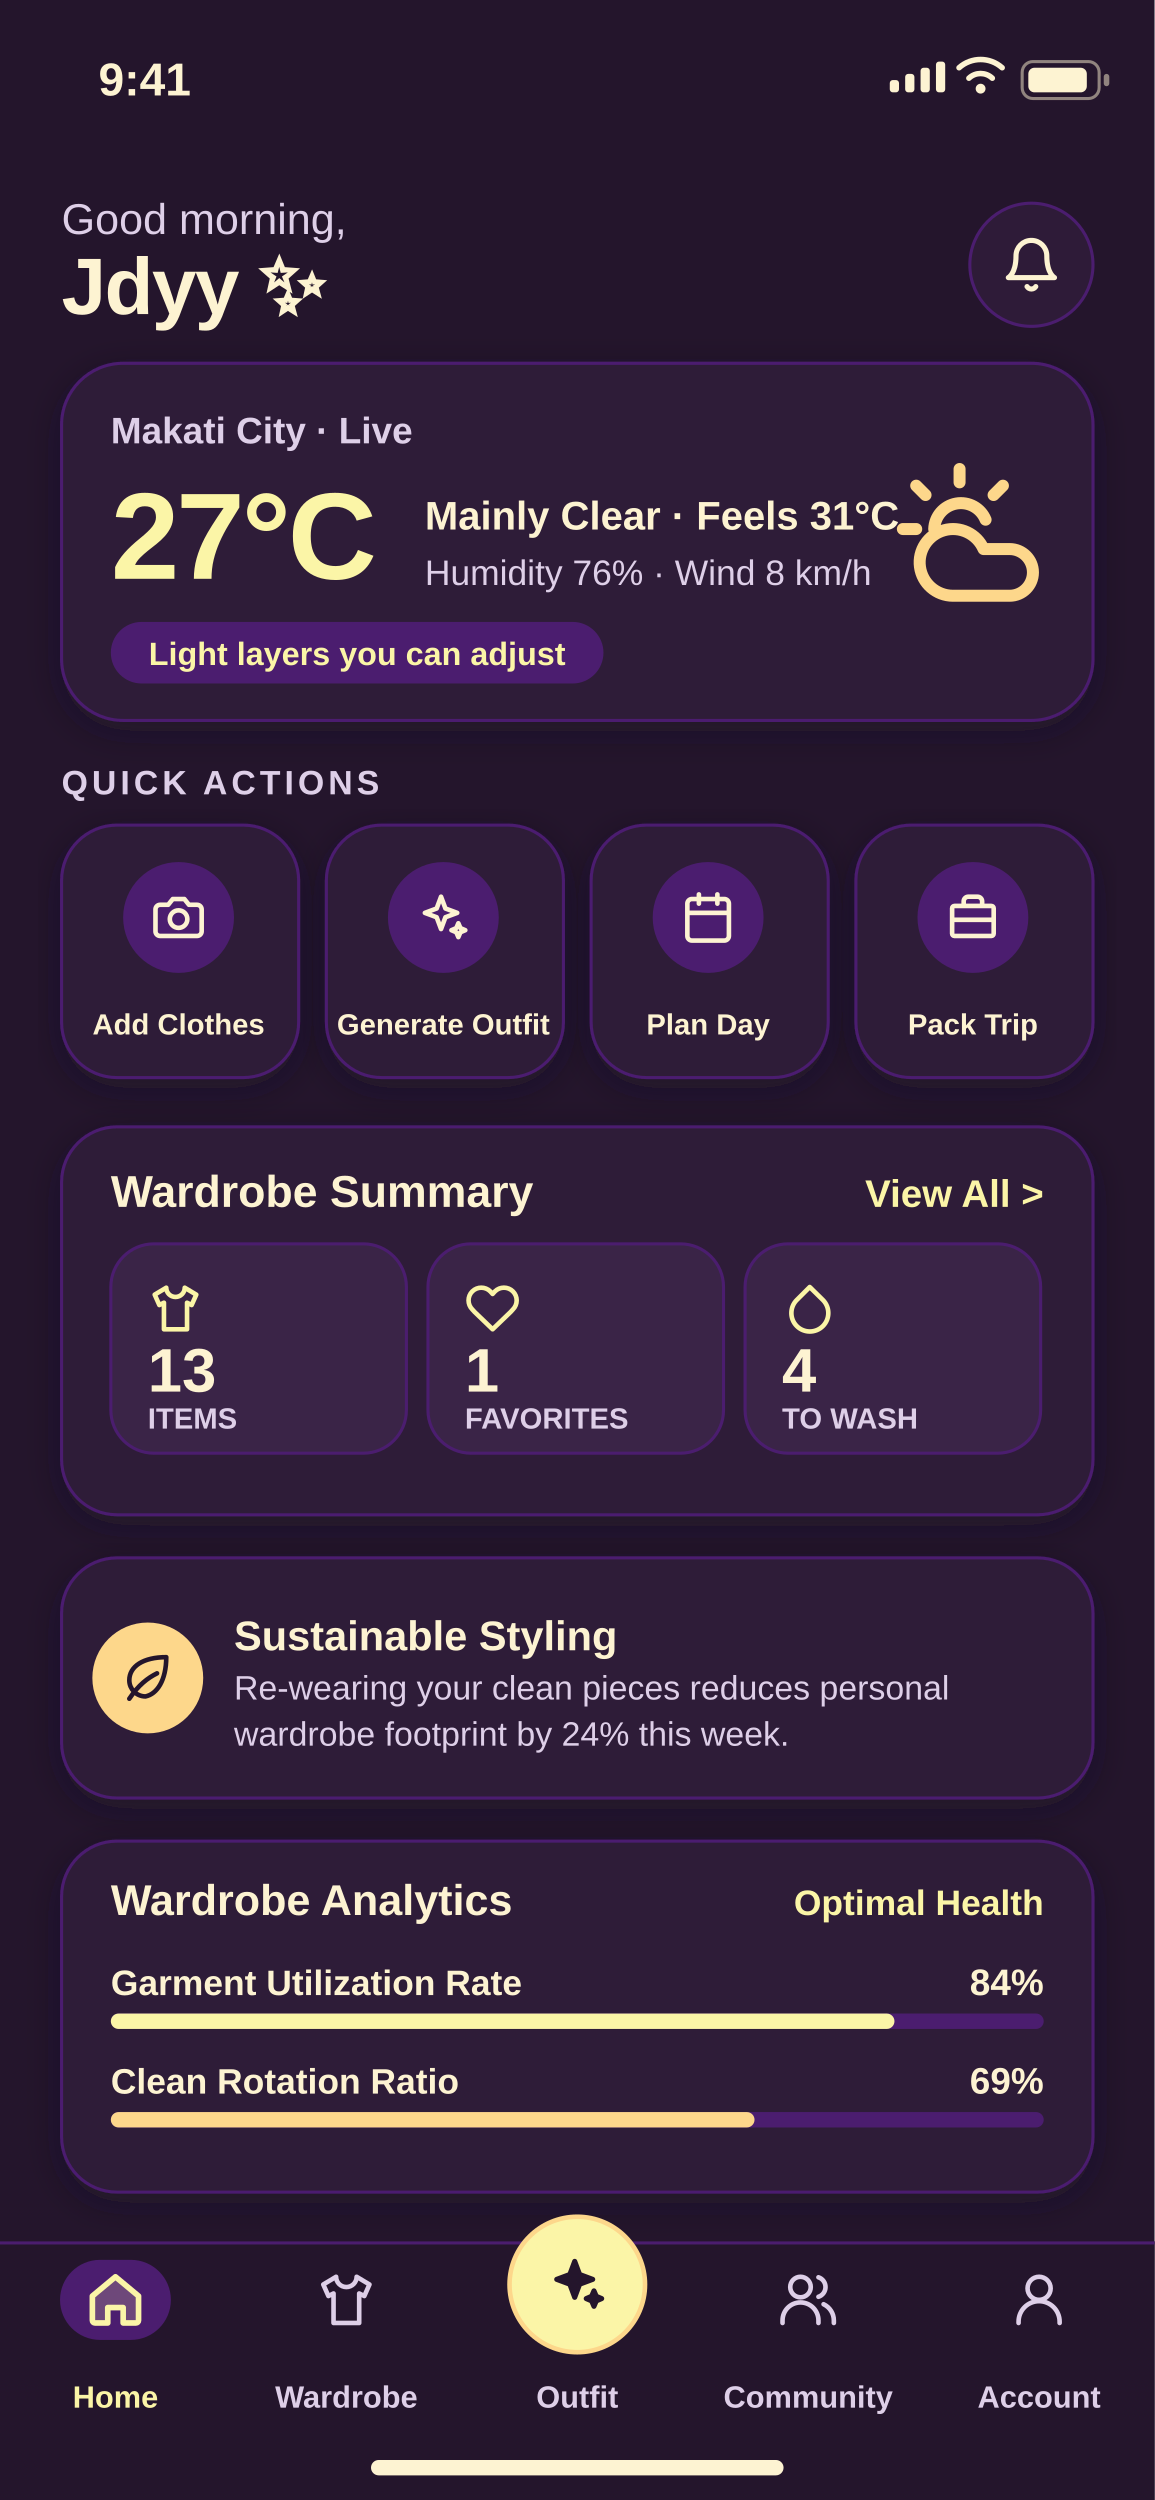
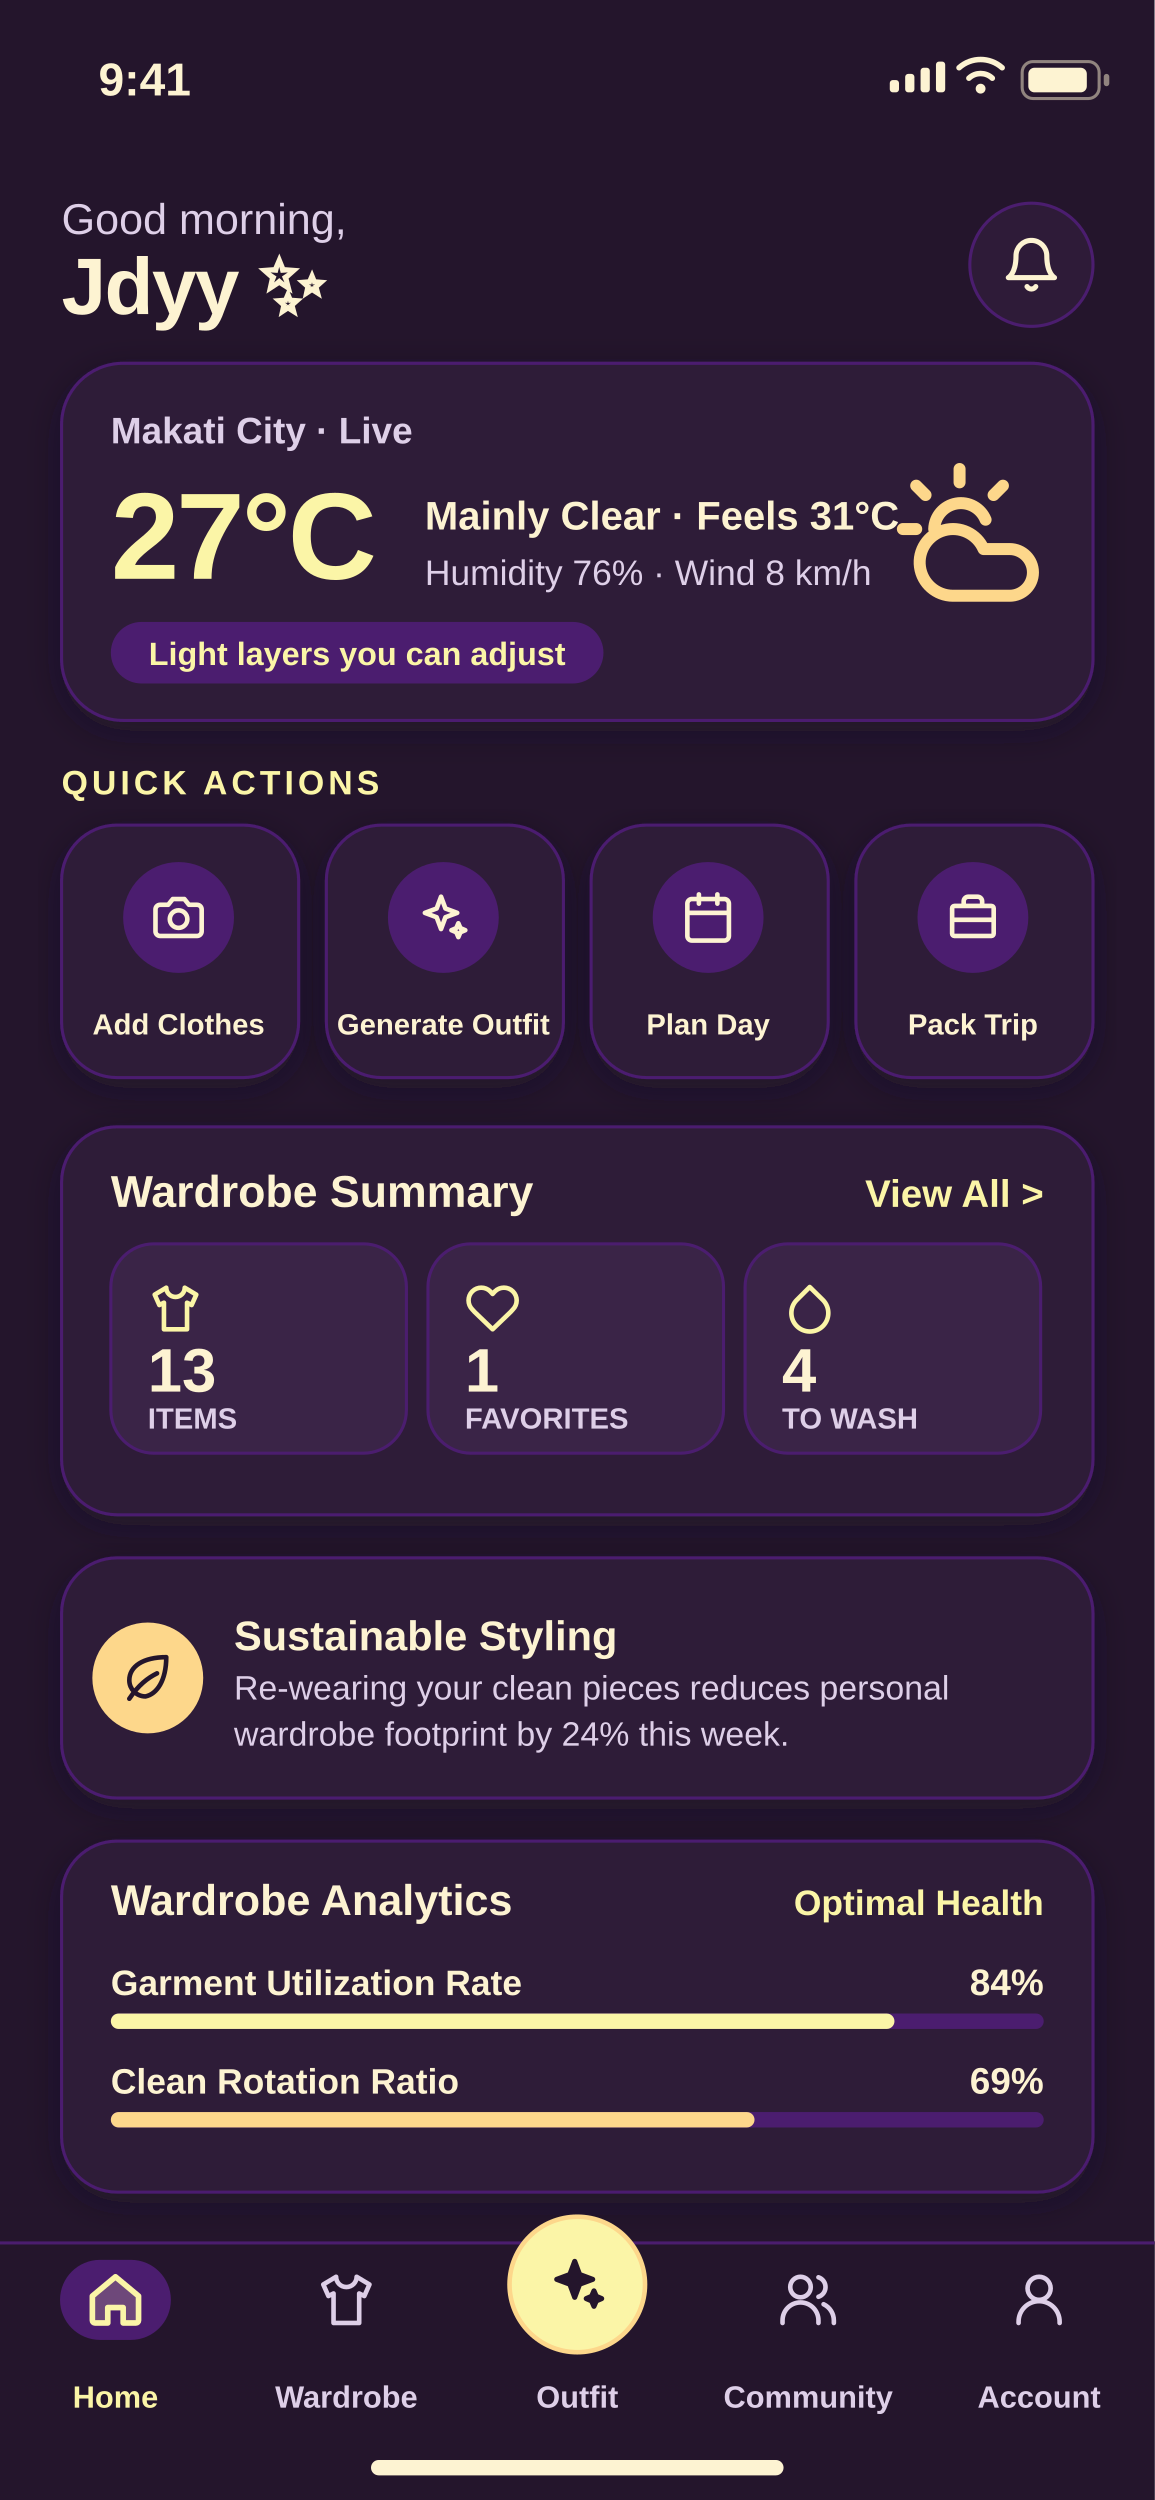
<svg xmlns="http://www.w3.org/2000/svg" width="375" height="812" viewBox="0 0 375 812" fill="none">
  <defs>
    <filter id="Card_Shadow" x="-10%" y="-10%" width="120%" height="135%" color-interpolation-filters="sRGB">
      <feDropShadow dx="0" dy="3" stdDeviation="6" flood-color="#24152C" flood-opacity="0.35" />
    </filter>
+     <linearGradient id="Welcome_Grad" x1="0" y1="0" x2="1" y2="1">
+       <stop offset="0%" stop-color="#DECFE8" />
+       <stop offset="100%" stop-color="#FDF3D2" />
+     </linearGradient>
    <clipPath id="Screen_Clip">
      <rect width="375" height="812" />
    </clipPath>
  </defs>
  <g id="02_Home_Dark" clip-path="url(#Screen_Clip)">
    <rect id="Background" x="0" y="0" width="375" height="812" fill="#24152C" />
    <g id="Status_Bar">
      <text id="Time" x="32" y="31" font-family="Arial, sans-serif" font-size="15" font-weight="600" fill="#FDF3D2">9:41</text>
      <g id="Cellular_Signal">
        <rect id="Signal_Bar_1" x="289" y="26" width="3" height="4" rx="1" fill="#FDF3D2" />
        <rect id="Signal_Bar_2" x="294" y="24" width="3" height="6" rx="1" fill="#FDF3D2" />
        <rect id="Signal_Bar_3" x="299" y="22" width="3" height="8" rx="1" fill="#FDF3D2" />
        <rect id="Signal_Bar_4" x="304" y="20" width="3" height="10" rx="1" fill="#FDF3D2" />
      </g>
      <g id="WiFi">
        <path id="Wifi_Arc_Outer" d="M311.5 22a10.5 10.5 0 0 1 14 0" fill="none" stroke="#FDF3D2" stroke-width="1.8" stroke-linecap="round" stroke-linejoin="round" />
        <path id="Wifi_Arc_Inner" d="M314.7 25.4a5.5 5.5 0 0 1 7.6 0" fill="none" stroke="#FDF3D2" stroke-width="1.8" stroke-linecap="round" stroke-linejoin="round" />
        <circle id="Wifi_Dot" cx="318.5" cy="28.8" r="1.6" fill="#FDF3D2" />
      </g>
      <g id="Battery">
        <rect id="Battery_Body" x="332" y="20" width="25" height="12" rx="3.5" fill="none" stroke="#FDF3D2" stroke-width="1" opacity="0.5" />
        <rect id="Battery_Level" x="334" y="22" width="19" height="8" rx="2" fill="#FDF3D2" />
        <rect id="Battery_Cap" x="358.5" y="24" width="1.8" height="4" rx="0.9" fill="#FDF3D2" opacity="0.5" />
      </g>
    </g>
    <g id="Header_Bar">
      <text id="Greeting" x="20" y="76" font-family="Arial, sans-serif" font-size="14" font-weight="400" fill="#DECFE8">Good morning,</text>
      <text id="User_Name" x="20" y="102" font-family="Arial, sans-serif" font-size="26" font-weight="900" fill="#FDF3D2" letter-spacing="-0.5">Jdyy ✨</text>
      <g id="Notifications_Button">
        <circle id="Button_Circle" cx="335" cy="86" r="20" fill="#2E1B38" stroke="#4B1D6F" stroke-width="1" />
        <g id="Icon_Bell" transform="translate(325 76) scale(0.8333)">
          <path id="Vector" d="M18 8.5a6 6 0 1 0-12 0c0 7-3 8.5-3 8.5h18s-3-1.5-3-8.5z M13.7 20.5a2 2 0 0 1-3.4 0" fill="none" stroke="#FDF3D2" stroke-width="2" stroke-linecap="round" stroke-linejoin="round" />
        </g>
      </g>
    </g>
    <g id="Weather_Card_OpenWeatherMap">
      <rect id="Card_Surface" x="20" y="118" width="335" height="116" rx="20" fill="#2E1B38" stroke="#4B1D6F" stroke-width="1" filter="url(#Card_Shadow)" />
      <g id="Icon_CloudSun" transform="translate(290 148) scale(2.1667)">
        <path id="Vector_2" d="M10 2v2 M3.5 4.5l1.4 1.4 M1.5 11h2 M16.5 4.5l-1.4 1.4 M13.9 9.6A4 4 0 0 0 6.2 11 M17.5 21H9a5 5 0 1 1 4.6-7h3.9a3.5 3.5 0 0 1 0 7z" fill="none" stroke="#FDD78B" stroke-width="1.8" stroke-linecap="round" stroke-linejoin="round" />
      </g>
      <text id="Location_Pill" x="36" y="144" font-family="Arial, sans-serif" font-size="12" font-weight="700" fill="#DECFE8">Makati City · Live</text>
      <text id="Temperature" x="36" y="188" font-family="Arial, sans-serif" font-size="40" font-weight="900" fill="#FBF5A7" letter-spacing="-1">27°C</text>
      <text id="Condition" x="138" y="172" font-family="Arial, sans-serif" font-size="13" font-weight="600" fill="#FDF3D2">Mainly Clear · Feels 31°C</text>
      <text id="Metrics" x="138" y="190" font-family="Arial, sans-serif" font-size="11.5" font-weight="400" fill="#DECFE8">Humidity 76% · Wind 8 km/h</text>
      <g id="Layer_Pill">
        <rect id="Pill_Bg" x="36" y="202" width="160" height="20" rx="10" fill="#4B1D6F" />
        <text id="Pill_Label" x="116" y="216" font-family="Arial, sans-serif" font-size="10.5" font-weight="700" fill="#FBF5A7" text-anchor="middle">Light layers you can adjust</text>
      </g>
    </g>
-     <text id="Section_Quick_Shortcuts" x="20" y="258" font-family="Arial, sans-serif" font-size="11" font-weight="800" fill="#DECFE8" letter-spacing="1.3">QUICK ACTIONS</text>
+     <text id="Section_Quick_Shortcuts" x="20" y="258" font-family="Arial, sans-serif" font-size="11" font-weight="800" fill="#FBF5A7" letter-spacing="1.3">QUICK ACTIONS</text>
    <g id="Quick_Actions_Grid">
      <g id="Quick_Action_Add_Clothes">
        <rect id="Card_Surface_2" x="20" y="268" width="77" height="82" rx="18" fill="#2E1B38" stroke="#4B1D6F" stroke-width="1" filter="url(#Card_Shadow)" />
        <circle id="Icon_Circle" cx="58" cy="298" r="18" fill="#4B1D6F" />
        <g id="Icon_Camera" transform="translate(49 289) scale(0.75)">
          <path id="Vector_3" d="M22 18a2 2 0 0 1-2 2H4a2 2 0 0 1-2-2V8.5a2 2 0 0 1 2-2h3.5L9.5 4h5l2 2.5H20a2 2 0 0 1 2 2z M12 16.5a3.8 3.8 0 1 0 0-7.6 3.8 3.8 0 0 0 0 7.6z" fill="none" stroke="#FDF3D2" stroke-width="2" stroke-linecap="round" stroke-linejoin="round" />
        </g>
        <text id="Action_Label" x="58" y="336" font-family="Arial, sans-serif" font-size="9.5" font-weight="700" fill="#FDF3D2" text-anchor="middle">Add Clothes</text>
      </g>
      <g id="Quick_Action_Generate_Outfit">
        <rect id="Card_Surface_3" x="106" y="268" width="77" height="82" rx="18" fill="#2E1B38" stroke="#4B1D6F" stroke-width="1" filter="url(#Card_Shadow)" />
        <circle id="Icon_Circle_2" cx="144" cy="298" r="18" fill="#4B1D6F" />
        <g id="Icon_Sparkles" transform="translate(135 289) scale(0.75)">
          <path id="Vector_4" d="M11 3l1.9 5.1L18 10l-5.1 1.9L11 17l-1.9-5.1L4 10l5.1-1.9z M18.5 14.5l.9 2.1 2.1.9-2.1.9-.9 2.1-.9-2.1-2.1-.9 2.1-.9z" fill="none" stroke="#FDF3D2" stroke-width="2" stroke-linecap="round" stroke-linejoin="round" />
        </g>
        <text id="Action_Label_2" x="144" y="336" font-family="Arial, sans-serif" font-size="9.5" font-weight="700" fill="#FDF3D2" text-anchor="middle">Generate Outfit</text>
      </g>
      <g id="Quick_Action_Plan_Day">
        <rect id="Card_Surface_4" x="192" y="268" width="77" height="82" rx="18" fill="#2E1B38" stroke="#4B1D6F" stroke-width="1" filter="url(#Card_Shadow)" />
        <circle id="Icon_Circle_3" cx="230" cy="298" r="18" fill="#4B1D6F" />
        <g id="Icon_Calendar" transform="translate(221 289) scale(0.75)">
          <path id="Vector_5" d="M5 4h14a2 2 0 0 1 2 2v14a2 2 0 0 1-2 2H5a2 2 0 0 1-2-2V6a2 2 0 0 1 2-2z M16 2v4 M8 2v4 M3 10h18" fill="none" stroke="#FDF3D2" stroke-width="2" stroke-linecap="round" stroke-linejoin="round" />
        </g>
        <text id="Action_Label_3" x="230" y="336" font-family="Arial, sans-serif" font-size="9.5" font-weight="700" fill="#FDF3D2" text-anchor="middle">Plan Day</text>
      </g>
      <g id="Quick_Action_Pack_Trip">
        <rect id="Card_Surface_5" x="278" y="268" width="77" height="82" rx="18" fill="#2E1B38" stroke="#4B1D6F" stroke-width="1" filter="url(#Card_Shadow)" />
        <circle id="Icon_Circle_4" cx="316" cy="298" r="18" fill="#4B1D6F" />
        <g id="Icon_Suitcase" transform="translate(307 289) scale(0.75)">
          <path id="Vector_6" d="M4 7h16a1 1 0 0 1 1 1v11a1 1 0 0 1-1 1H4a1 1 0 0 1-1-1V8a1 1 0 0 1 1-1z M8 7V5a2 2 0 0 1 2-2h4a2 2 0 0 1 2 2v2 M3 13h18" fill="none" stroke="#FDF3D2" stroke-width="2" stroke-linecap="round" stroke-linejoin="round" />
        </g>
        <text id="Action_Label_4" x="316" y="336" font-family="Arial, sans-serif" font-size="9.5" font-weight="700" fill="#FDF3D2" text-anchor="middle">Pack Trip</text>
      </g>
    </g>
    <g id="Wardrobe_Summary_Card">
      <rect id="Card_Surface_6" x="20" y="366" width="335" height="126" rx="18" fill="#2E1B38" stroke="#4B1D6F" stroke-width="1" filter="url(#Card_Shadow)" />
      <text id="Summary_Title" x="36" y="392" font-family="Arial, sans-serif" font-size="14.5" font-weight="800" fill="#FDF3D2">Wardrobe Summary</text>
      <text id="View_All_Link" x="339" y="392" font-family="Arial, sans-serif" font-size="12.5" font-weight="700" fill="#FBF5A7" text-anchor="end">View All &gt;</text>
      <g id="Summary_Stats_Row">
        <g id="Stat_Items">
          <rect id="Tile_1" x="36" y="404" width="96" height="68" rx="14" fill="#3A2447" stroke="#4B1D6F" stroke-width="1" />
          <g id="Icon_Shirt" transform="translate(48 416) scale(0.75)">
            <path id="Vector_7" d="M8 3L3 6l2 4.5 2-1V21h10V9.5l2 1L21 6l-5-3a4 4 0 0 1-8 0z" fill="none" stroke="#FBF5A7" stroke-width="2" stroke-linecap="round" stroke-linejoin="round" />
          </g>
          <text id="Stat_Val_1" x="48" y="452" font-family="Arial, sans-serif" font-size="20" font-weight="900" fill="#FDF3D2">13</text>
          <text id="Stat_Lbl_1" x="48" y="464" font-family="Arial, sans-serif" font-size="9.5" font-weight="700" fill="#DECFE8">ITEMS</text>
        </g>
        <g id="Stat_Favorites">
          <rect id="Tile_2" x="139" y="404" width="96" height="68" rx="14" fill="#3A2447" stroke="#4B1D6F" stroke-width="1" />
          <g id="Icon_Heart" transform="translate(151 416) scale(0.75)">
            <path id="Vector_8" d="M20.8 4.6a5.5 5.5 0 0 0-7.8 0L12 5.7l-1-1.1a5.5 5.5 0 0 0-7.8 7.8l1 1.1L12 21l7.8-7.5 1-1.1a5.5 5.5 0 0 0 0-7.8z" fill="none" stroke="#FBF5A7" stroke-width="2" stroke-linecap="round" stroke-linejoin="round" />
          </g>
          <text id="Stat_Val_2" x="151" y="452" font-family="Arial, sans-serif" font-size="20" font-weight="900" fill="#FDF3D2">1</text>
          <text id="Stat_Lbl_2" x="151" y="464" font-family="Arial, sans-serif" font-size="9.5" font-weight="700" fill="#DECFE8">FAVORITES</text>
        </g>
        <g id="Stat_To_Wash">
          <rect id="Tile_3" x="242" y="404" width="96" height="68" rx="14" fill="#3A2447" stroke="#4B1D6F" stroke-width="1" />
          <g id="Icon_Droplet" transform="translate(254 416) scale(0.75)">
            <path id="Vector_9" d="M12 2.7l5.7 5.6a8 8 0 1 1-11.3 0z" fill="none" stroke="#FBF5A7" stroke-width="2" stroke-linecap="round" stroke-linejoin="round" />
          </g>
          <text id="Stat_Val_3" x="254" y="452" font-family="Arial, sans-serif" font-size="20" font-weight="900" fill="#FDF3D2">4</text>
          <text id="Stat_Lbl_3" x="254" y="464" font-family="Arial, sans-serif" font-size="9.5" font-weight="700" fill="#DECFE8">TO WASH</text>
        </g>
      </g>
    </g>
    <g id="Sustainability_Tip_Card">
      <rect id="Card_Surface_7" x="20" y="506" width="335" height="78" rx="18" fill="#2E1B38" stroke="#4B1D6F" stroke-width="1" filter="url(#Card_Shadow)" />
      <circle id="Tip_Icon_Circle" cx="48" cy="545" r="18" fill="#FDD78B" />
      <g id="Icon_Leaf" transform="translate(39 536) scale(0.75)">
        <path id="Vector_10" d="M11 20A7 7 0 0 1 4 13c0-6 6-10 16-10 0 10-4 16-9 17z M4 21c4-6 8-9 12-11" fill="none" stroke="#24152C" stroke-width="2" stroke-linecap="round" stroke-linejoin="round" />
      </g>
      <text id="Tip_Title" x="76" y="536" font-family="Arial, sans-serif" font-size="13.5" font-weight="800" fill="#FDF3D2">Sustainable Styling</text>
      <text id="Tip_Body" x="76" y="552" font-family="Arial, sans-serif" font-size="11" font-weight="400" fill="#DECFE8">
        <tspan x="76">Re-wearing your clean pieces reduces personal</tspan>
        <tspan x="76" dy="15">wardrobe footprint by 24% this week.</tspan>
      </text>
    </g>
    <g id="Wardrobe_Analytics_Preview_Card">
      <rect id="Card_Surface_8" x="20" y="598" width="335" height="114" rx="18" fill="#2E1B38" stroke="#4B1D6F" stroke-width="1" filter="url(#Card_Shadow)" />
      <text id="Analytics_Title" x="36" y="622" font-family="Arial, sans-serif" font-size="14" font-weight="800" fill="#FDF3D2">Wardrobe Analytics</text>
      <text id="Analytics_Badge" x="339" y="622" font-family="Arial, sans-serif" font-size="11.5" font-weight="700" fill="#FBF5A7" text-anchor="end">Optimal Health</text>
      <g id="Metric_Row_1">
        <text id="M_Label_1" x="36" y="648" font-family="Arial, sans-serif" font-size="11.5" font-weight="600" fill="#FDF3D2">Garment Utilization Rate</text>
        <text id="M_Val_1" x="339" y="648" font-family="Arial, sans-serif" font-size="12" font-weight="900" fill="#FDF3D2" text-anchor="end">84%</text>
        <rect id="Track_1" x="36" y="654" width="303" height="5" rx="2.5" fill="#4B1D6F" />
        <rect id="Fill_1" x="36" y="654" width="254.52" height="5" rx="2.5" fill="#FBF5A7" />
      </g>
      <g id="Metric_Row_2">
        <text id="M_Label_2" x="36" y="680" font-family="Arial, sans-serif" font-size="11.5" font-weight="600" fill="#FDF3D2">Clean Rotation Ratio</text>
        <text id="M_Val_2" x="339" y="680" font-family="Arial, sans-serif" font-size="12" font-weight="900" fill="#FDF3D2" text-anchor="end">69%</text>
        <rect id="Track_2" x="36" y="686" width="303" height="5" rx="2.5" fill="#4B1D6F" />
        <rect id="Fill_2" x="36" y="686" width="209.07" height="5" rx="2.5" fill="#FDD78B" />
      </g>
    </g>
    <g id="Bottom_Navigation_Bar">
      <rect id="Nav_Surface" x="0" y="728" width="375" height="84" fill="#24152C" />
      <rect id="Nav_Top_Hairline" x="0" y="728" width="375" height="1" fill="#4B1D6F" />
      <g id="Tab_Home">
        <rect id="Active_Indicator_Pill" x="19.5" y="734" width="36" height="26" rx="13" fill="#4B1D6F" />
        <g id="Icon_Home" transform="translate(27.5 737) scale(0.8333)">
          <path id="Vector_11" d="M3 10.5L12 3l9 7.5V20a1 1 0 0 1-1 1h-5v-6h-6v6H4a1 1 0 0 1-1-1z" fill="#FBF5A7" fill-opacity="0.2" stroke="#FBF5A7" stroke-width="2.2" stroke-linecap="round" stroke-linejoin="round" />
        </g>
        <text id="Tab_Label" x="37.5" y="782" font-family="Arial, sans-serif" font-size="10" font-weight="800" fill="#FBF5A7" text-anchor="middle">Home</text>
      </g>
      <g id="Tab_Wardrobe">
        <g id="Icon_Shirt_2" transform="translate(102.5 737) scale(0.8333)">
          <path id="Vector_12" d="M8 3L3 6l2 4.5 2-1V21h10V9.5l2 1L21 6l-5-3a4 4 0 0 1-8 0z" fill="none" stroke="#DECFE8" stroke-width="1.8" stroke-linecap="round" stroke-linejoin="round" />
        </g>
        <text id="Tab_Label_2" x="112.5" y="782" font-family="Arial, sans-serif" font-size="10" font-weight="600" fill="#DECFE8" text-anchor="middle">Wardrobe</text>
      </g>
      <g id="Tab_Outfit_AI_Center_Badge">
        <circle id="Badge_Circle" cx="187.5" cy="742" r="22" fill="#FBF5A7" stroke="#FDD78B" stroke-width="1.5" />
        <g id="Icon_Sparkles_2" transform="translate(177.5 732) scale(0.8333)">
          <path id="Vector_13" d="M11 3l1.9 5.1L18 10l-5.1 1.9L11 17l-1.9-5.1L4 10l5.1-1.9z M18.5 14.5l.9 2.1 2.1.9-2.1.9-.9 2.1-.9-2.1-2.1-.9 2.1-.9z" fill="#24152C" stroke="#24152C" stroke-width="2" stroke-linecap="round" stroke-linejoin="round" />
        </g>
        <text id="Tab_Label_3" x="187.5" y="782" font-family="Arial, sans-serif" font-size="10" font-weight="800" fill="#DECFE8" text-anchor="middle">Outfit</text>
      </g>
      <g id="Tab_Community">
        <g id="Icon_People" transform="translate(252.5 737) scale(0.8333)">
          <path id="Vector_14" d="M9 11a4 4 0 1 0 0-8 4 4 0 0 0 0 8z M2 21v-1a7 7 0 0 1 14 0v1 M16 3.2a4 4 0 0 1 0 7.6 M22 21v-1a7 7 0 0 0-4-6.3" fill="none" stroke="#DECFE8" stroke-width="1.8" stroke-linecap="round" stroke-linejoin="round" />
        </g>
        <text id="Tab_Label_4" x="262.5" y="782" font-family="Arial, sans-serif" font-size="10" font-weight="600" fill="#DECFE8" text-anchor="middle">Community</text>
      </g>
      <g id="Tab_Account">
        <g id="Icon_Person" transform="translate(327.5 737) scale(0.8333)">
          <path id="Vector_15" d="M12 12a4.5 4.5 0 1 0 0-9 4.5 4.5 0 0 0 0 9z M4 21v-.5a8 8 0 0 1 16 0v.5" fill="none" stroke="#DECFE8" stroke-width="1.8" stroke-linecap="round" stroke-linejoin="round" />
        </g>
        <text id="Tab_Label_5" x="337.5" y="782" font-family="Arial, sans-serif" font-size="10" font-weight="600" fill="#DECFE8" text-anchor="middle">Account</text>
      </g>
    </g>
    <rect id="Home_Indicator" x="120.5" y="799" width="134" height="5" rx="2.5" fill="#FDF3D2" />
  </g>
</svg>
